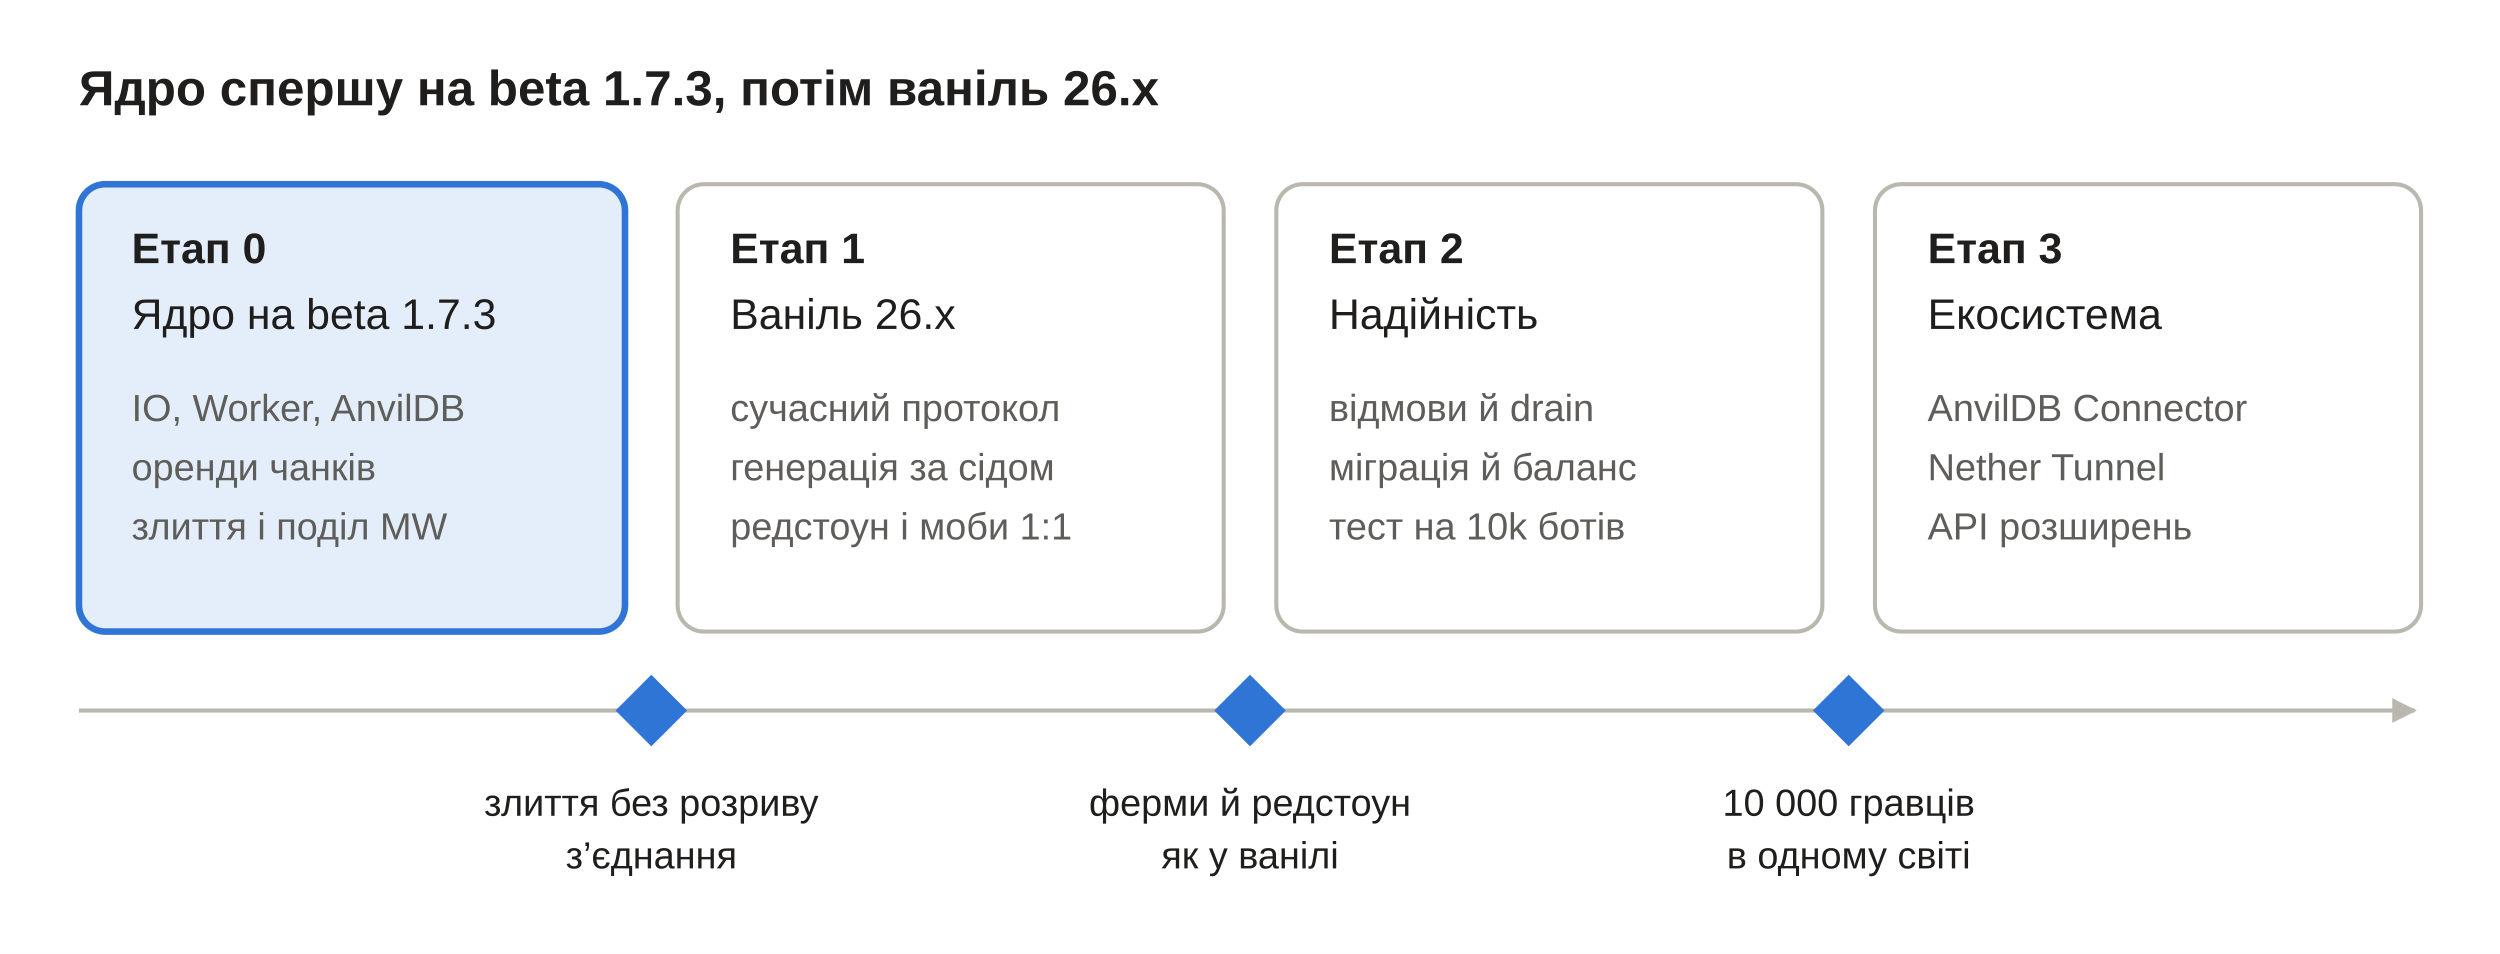
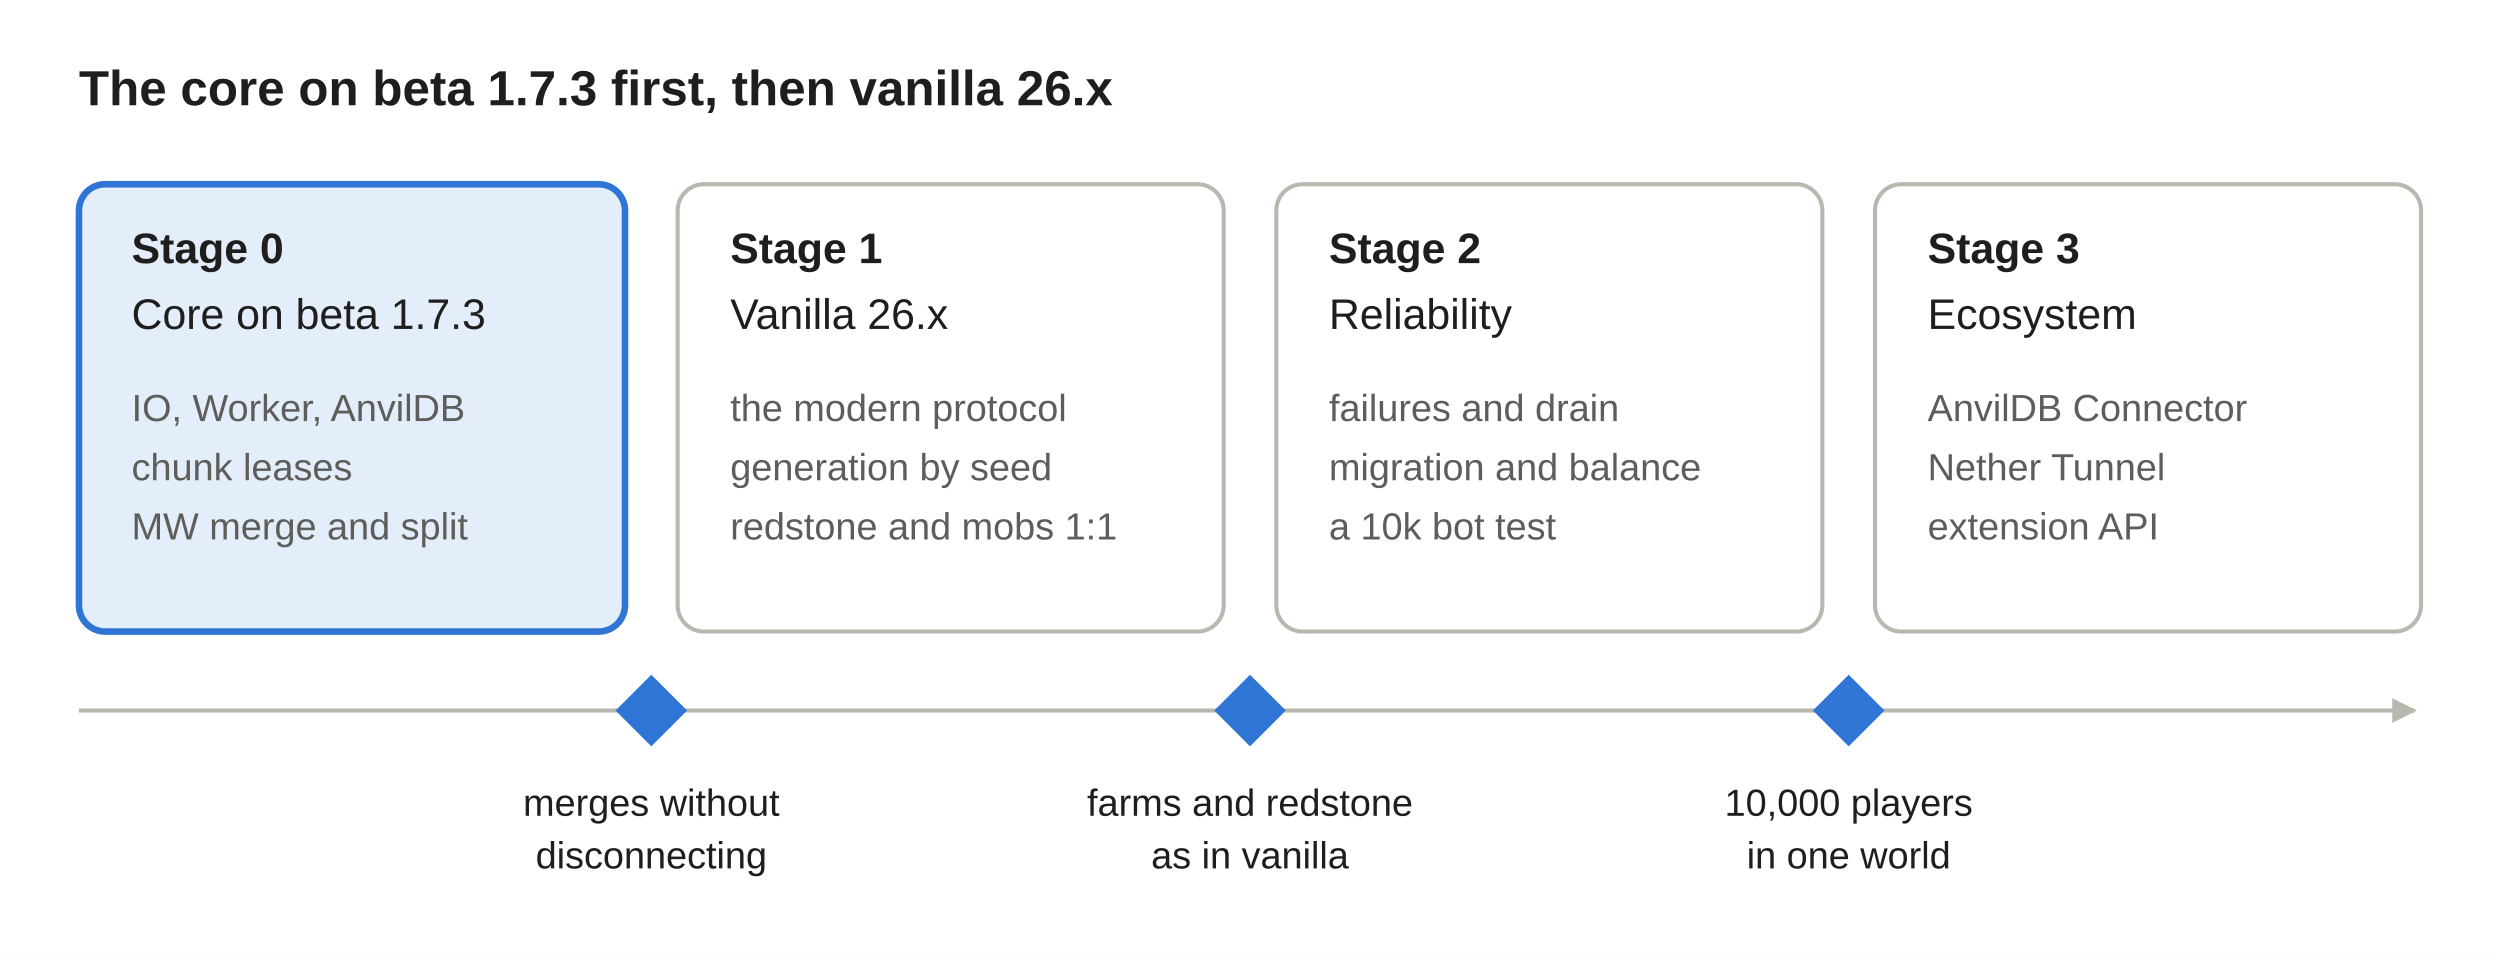
- <svg xmlns="http://www.w3.org/2000/svg" viewBox="0 0 760 290" width="760" height="290" role="img" aria-label="Ядро спершу на beta 1.7.3, потім ваніль 26.x" font-family="'Segoe UI', 'Helvetica Neue', Arial, sans-serif" font-size="13">
+ <svg xmlns="http://www.w3.org/2000/svg" viewBox="0 0 760 290" width="760" height="290" role="img" aria-label="The core on beta 1.7.3 first, then vanilla 26.x" font-family="'Segoe UI', 'Helvetica Neue', Arial, sans-serif" font-size="13">
  <rect width="760" height="290" fill="#FFFFFF" />
  <defs>
    <marker id="arrow" viewBox="0 0 10 10" refX="9" refY="5" markerWidth="6" markerHeight="6" orient="auto-start-reverse">
      <path d="M0 0L10 5L0 10z" fill="#B9B7AE" />
    </marker>
  </defs>
-   <text x="24" y="32" font-size="15" font-weight="600" fill="#1F1E1D" text-anchor="start">Ядро спершу на beta 1.7.3, потім ваніль 26.x</text>
+   <text x="24" y="32" font-size="15" font-weight="600" fill="#1F1E1D" text-anchor="start">The core on beta 1.7.3 first, then vanilla 26.x</text>
  <line x1="24" y1="216" x2="734" y2="216" stroke="#B9B7AE" stroke-width="1.25" marker-end="url(#arrow)" />
  <rect x="24" y="56" width="166" height="136" rx="8" fill="#E4EEFB" stroke="#2E75D6" stroke-width="2" />
-   <text x="40" y="80" font-size="13" font-weight="600" fill="#1F1E1D" text-anchor="start">Етап 0</text>
-   <text x="40" y="100" font-size="13" font-weight="400" fill="#1F1E1D" text-anchor="start">Ядро на beta 1.7.3</text>
+   <text x="40" y="80" font-size="13" font-weight="600" fill="#1F1E1D" text-anchor="start">Stage 0</text>
+   <text x="40" y="100" font-size="13" font-weight="400" fill="#1F1E1D" text-anchor="start">Core on beta 1.7.3</text>
  <text x="40" y="128" font-size="11.5" font-weight="400" fill="#5E5D59" text-anchor="start">IO, Worker, AnvilDB</text>
-   <text x="40" y="146" font-size="11.5" font-weight="400" fill="#5E5D59" text-anchor="start">оренди чанків</text>
-   <text x="40" y="164" font-size="11.5" font-weight="400" fill="#5E5D59" text-anchor="start">злиття і поділ MW</text>
+   <text x="40" y="146" font-size="11.5" font-weight="400" fill="#5E5D59" text-anchor="start">chunk leases</text>
+   <text x="40" y="164" font-size="11.5" font-weight="400" fill="#5E5D59" text-anchor="start">MW merge and split</text>
  <rect x="206" y="56" width="166" height="136" rx="8" fill="none" stroke="#B9B7AE" stroke-width="1.25" />
-   <text x="222" y="80" font-size="13" font-weight="600" fill="#1F1E1D" text-anchor="start">Етап 1</text>
-   <text x="222" y="100" font-size="13" font-weight="400" fill="#1F1E1D" text-anchor="start">Ваніль 26.x</text>
-   <text x="222" y="128" font-size="11.5" font-weight="400" fill="#5E5D59" text-anchor="start">сучасний протокол</text>
-   <text x="222" y="146" font-size="11.5" font-weight="400" fill="#5E5D59" text-anchor="start">генерація за сідом</text>
-   <text x="222" y="164" font-size="11.5" font-weight="400" fill="#5E5D59" text-anchor="start">редстоун і моби 1:1</text>
+   <text x="222" y="80" font-size="13" font-weight="600" fill="#1F1E1D" text-anchor="start">Stage 1</text>
+   <text x="222" y="100" font-size="13" font-weight="400" fill="#1F1E1D" text-anchor="start">Vanilla 26.x</text>
+   <text x="222" y="128" font-size="11.5" font-weight="400" fill="#5E5D59" text-anchor="start">the modern protocol</text>
+   <text x="222" y="146" font-size="11.5" font-weight="400" fill="#5E5D59" text-anchor="start">generation by seed</text>
+   <text x="222" y="164" font-size="11.5" font-weight="400" fill="#5E5D59" text-anchor="start">redstone and mobs 1:1</text>
  <rect x="388" y="56" width="166" height="136" rx="8" fill="none" stroke="#B9B7AE" stroke-width="1.25" />
-   <text x="404" y="80" font-size="13" font-weight="600" fill="#1F1E1D" text-anchor="start">Етап 2</text>
-   <text x="404" y="100" font-size="13" font-weight="400" fill="#1F1E1D" text-anchor="start">Надійність</text>
-   <text x="404" y="128" font-size="11.5" font-weight="400" fill="#5E5D59" text-anchor="start">відмови й drain</text>
-   <text x="404" y="146" font-size="11.5" font-weight="400" fill="#5E5D59" text-anchor="start">міграція й баланс</text>
-   <text x="404" y="164" font-size="11.5" font-weight="400" fill="#5E5D59" text-anchor="start">тест на 10k ботів</text>
+   <text x="404" y="80" font-size="13" font-weight="600" fill="#1F1E1D" text-anchor="start">Stage 2</text>
+   <text x="404" y="100" font-size="13" font-weight="400" fill="#1F1E1D" text-anchor="start">Reliability</text>
+   <text x="404" y="128" font-size="11.5" font-weight="400" fill="#5E5D59" text-anchor="start">failures and drain</text>
+   <text x="404" y="146" font-size="11.5" font-weight="400" fill="#5E5D59" text-anchor="start">migration and balance</text>
+   <text x="404" y="164" font-size="11.5" font-weight="400" fill="#5E5D59" text-anchor="start">a 10k bot test</text>
  <rect x="570" y="56" width="166" height="136" rx="8" fill="none" stroke="#B9B7AE" stroke-width="1.25" />
-   <text x="586" y="80" font-size="13" font-weight="600" fill="#1F1E1D" text-anchor="start">Етап 3</text>
-   <text x="586" y="100" font-size="13" font-weight="400" fill="#1F1E1D" text-anchor="start">Екосистема</text>
+   <text x="586" y="80" font-size="13" font-weight="600" fill="#1F1E1D" text-anchor="start">Stage 3</text>
+   <text x="586" y="100" font-size="13" font-weight="400" fill="#1F1E1D" text-anchor="start">Ecosystem</text>
  <text x="586" y="128" font-size="11.5" font-weight="400" fill="#5E5D59" text-anchor="start">AnvilDB Connector</text>
  <text x="586" y="146" font-size="11.5" font-weight="400" fill="#5E5D59" text-anchor="start">Nether Tunnel</text>
-   <text x="586" y="164" font-size="11.5" font-weight="400" fill="#5E5D59" text-anchor="start">API розширень</text>
+   <text x="586" y="164" font-size="11.5" font-weight="400" fill="#5E5D59" text-anchor="start">extension API</text>
  <polygon points="188,216 198,206 208,216 198,226" fill="#2E75D6" stroke="#2E75D6" stroke-width="1.25" />
-   <text x="198" y="248" font-size="11.5" font-weight="400" fill="#1F1E1D" text-anchor="middle">злиття без розриву</text>
-   <text x="198" y="264" font-size="11.5" font-weight="400" fill="#1F1E1D" text-anchor="middle">з’єднання</text>
+   <text x="198" y="248" font-size="11.5" font-weight="400" fill="#1F1E1D" text-anchor="middle">merges without</text>
+   <text x="198" y="264" font-size="11.5" font-weight="400" fill="#1F1E1D" text-anchor="middle">disconnecting</text>
  <polygon points="370,216 380,206 390,216 380,226" fill="#2E75D6" stroke="#2E75D6" stroke-width="1.25" />
-   <text x="380" y="248" font-size="11.5" font-weight="400" fill="#1F1E1D" text-anchor="middle">ферми й редстоун</text>
-   <text x="380" y="264" font-size="11.5" font-weight="400" fill="#1F1E1D" text-anchor="middle">як у ванілі</text>
+   <text x="380" y="248" font-size="11.5" font-weight="400" fill="#1F1E1D" text-anchor="middle">farms and redstone</text>
+   <text x="380" y="264" font-size="11.5" font-weight="400" fill="#1F1E1D" text-anchor="middle">as in vanilla</text>
  <polygon points="552,216 562,206 572,216 562,226" fill="#2E75D6" stroke="#2E75D6" stroke-width="1.25" />
-   <text x="562" y="248" font-size="11.5" font-weight="400" fill="#1F1E1D" text-anchor="middle">10 000 гравців</text>
-   <text x="562" y="264" font-size="11.5" font-weight="400" fill="#1F1E1D" text-anchor="middle">в одному світі</text>
+   <text x="562" y="248" font-size="11.5" font-weight="400" fill="#1F1E1D" text-anchor="middle">10,000 players</text>
+   <text x="562" y="264" font-size="11.5" font-weight="400" fill="#1F1E1D" text-anchor="middle">in one world</text>
</svg>
